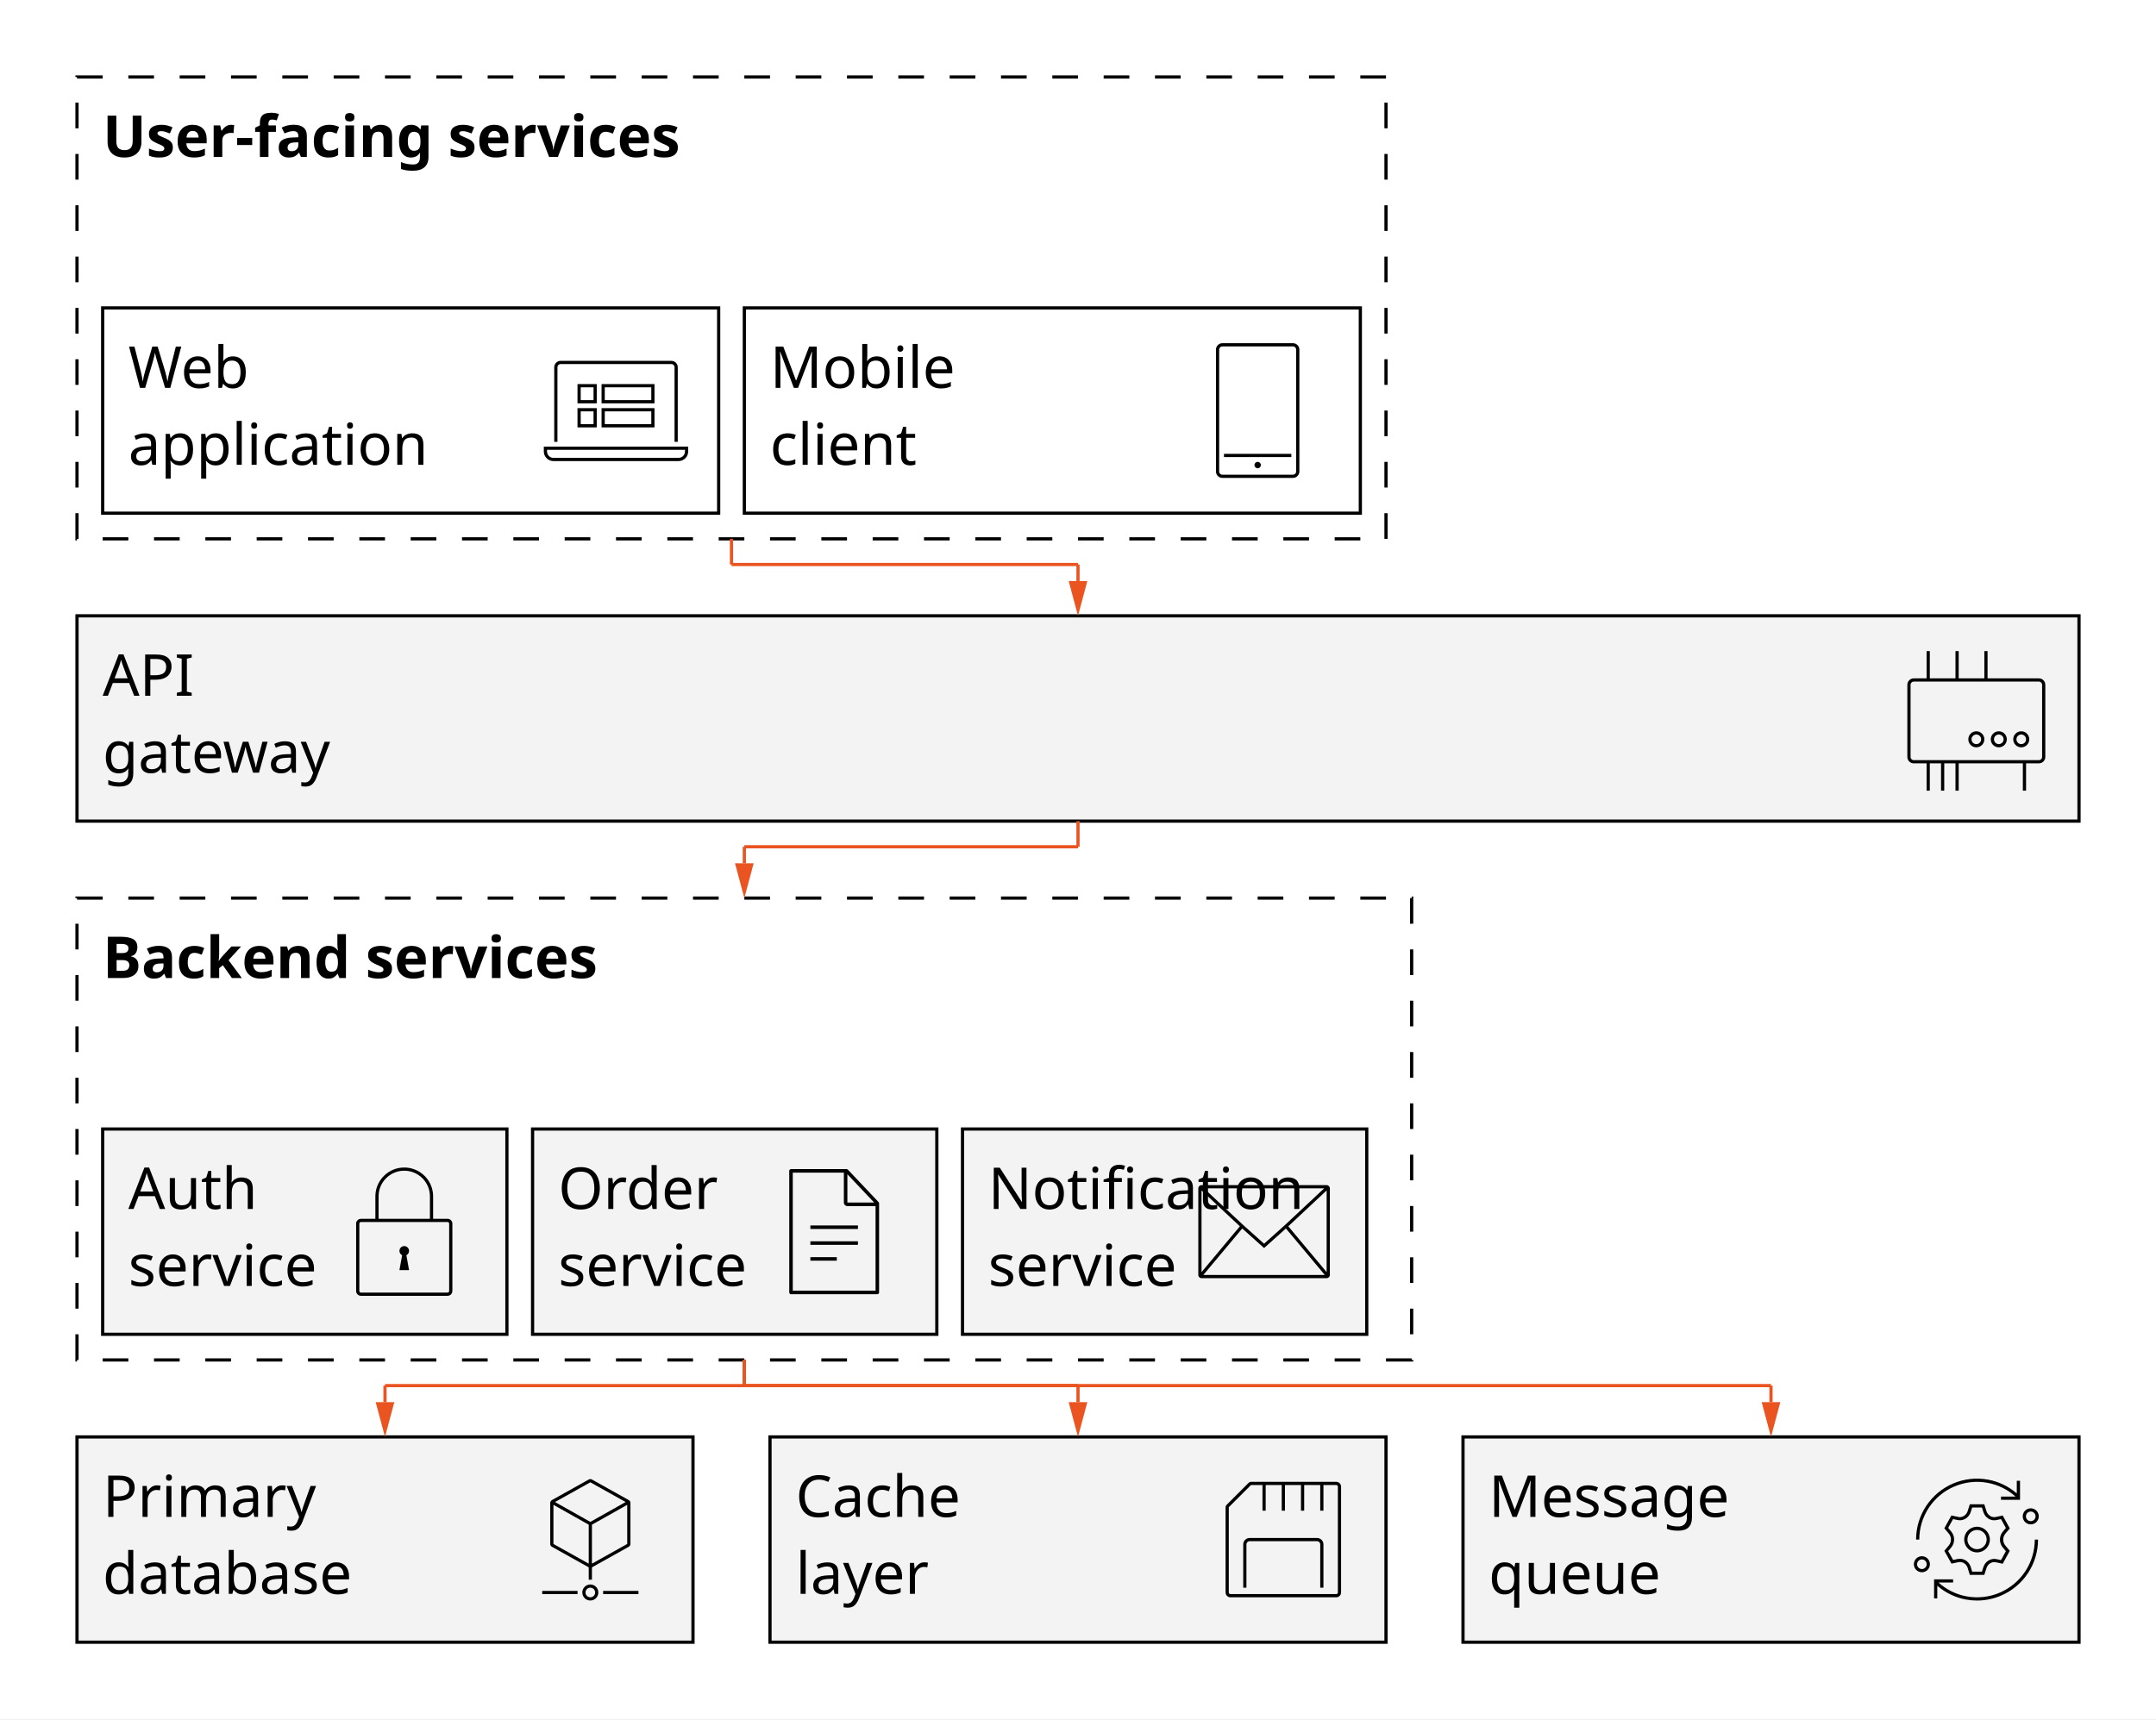
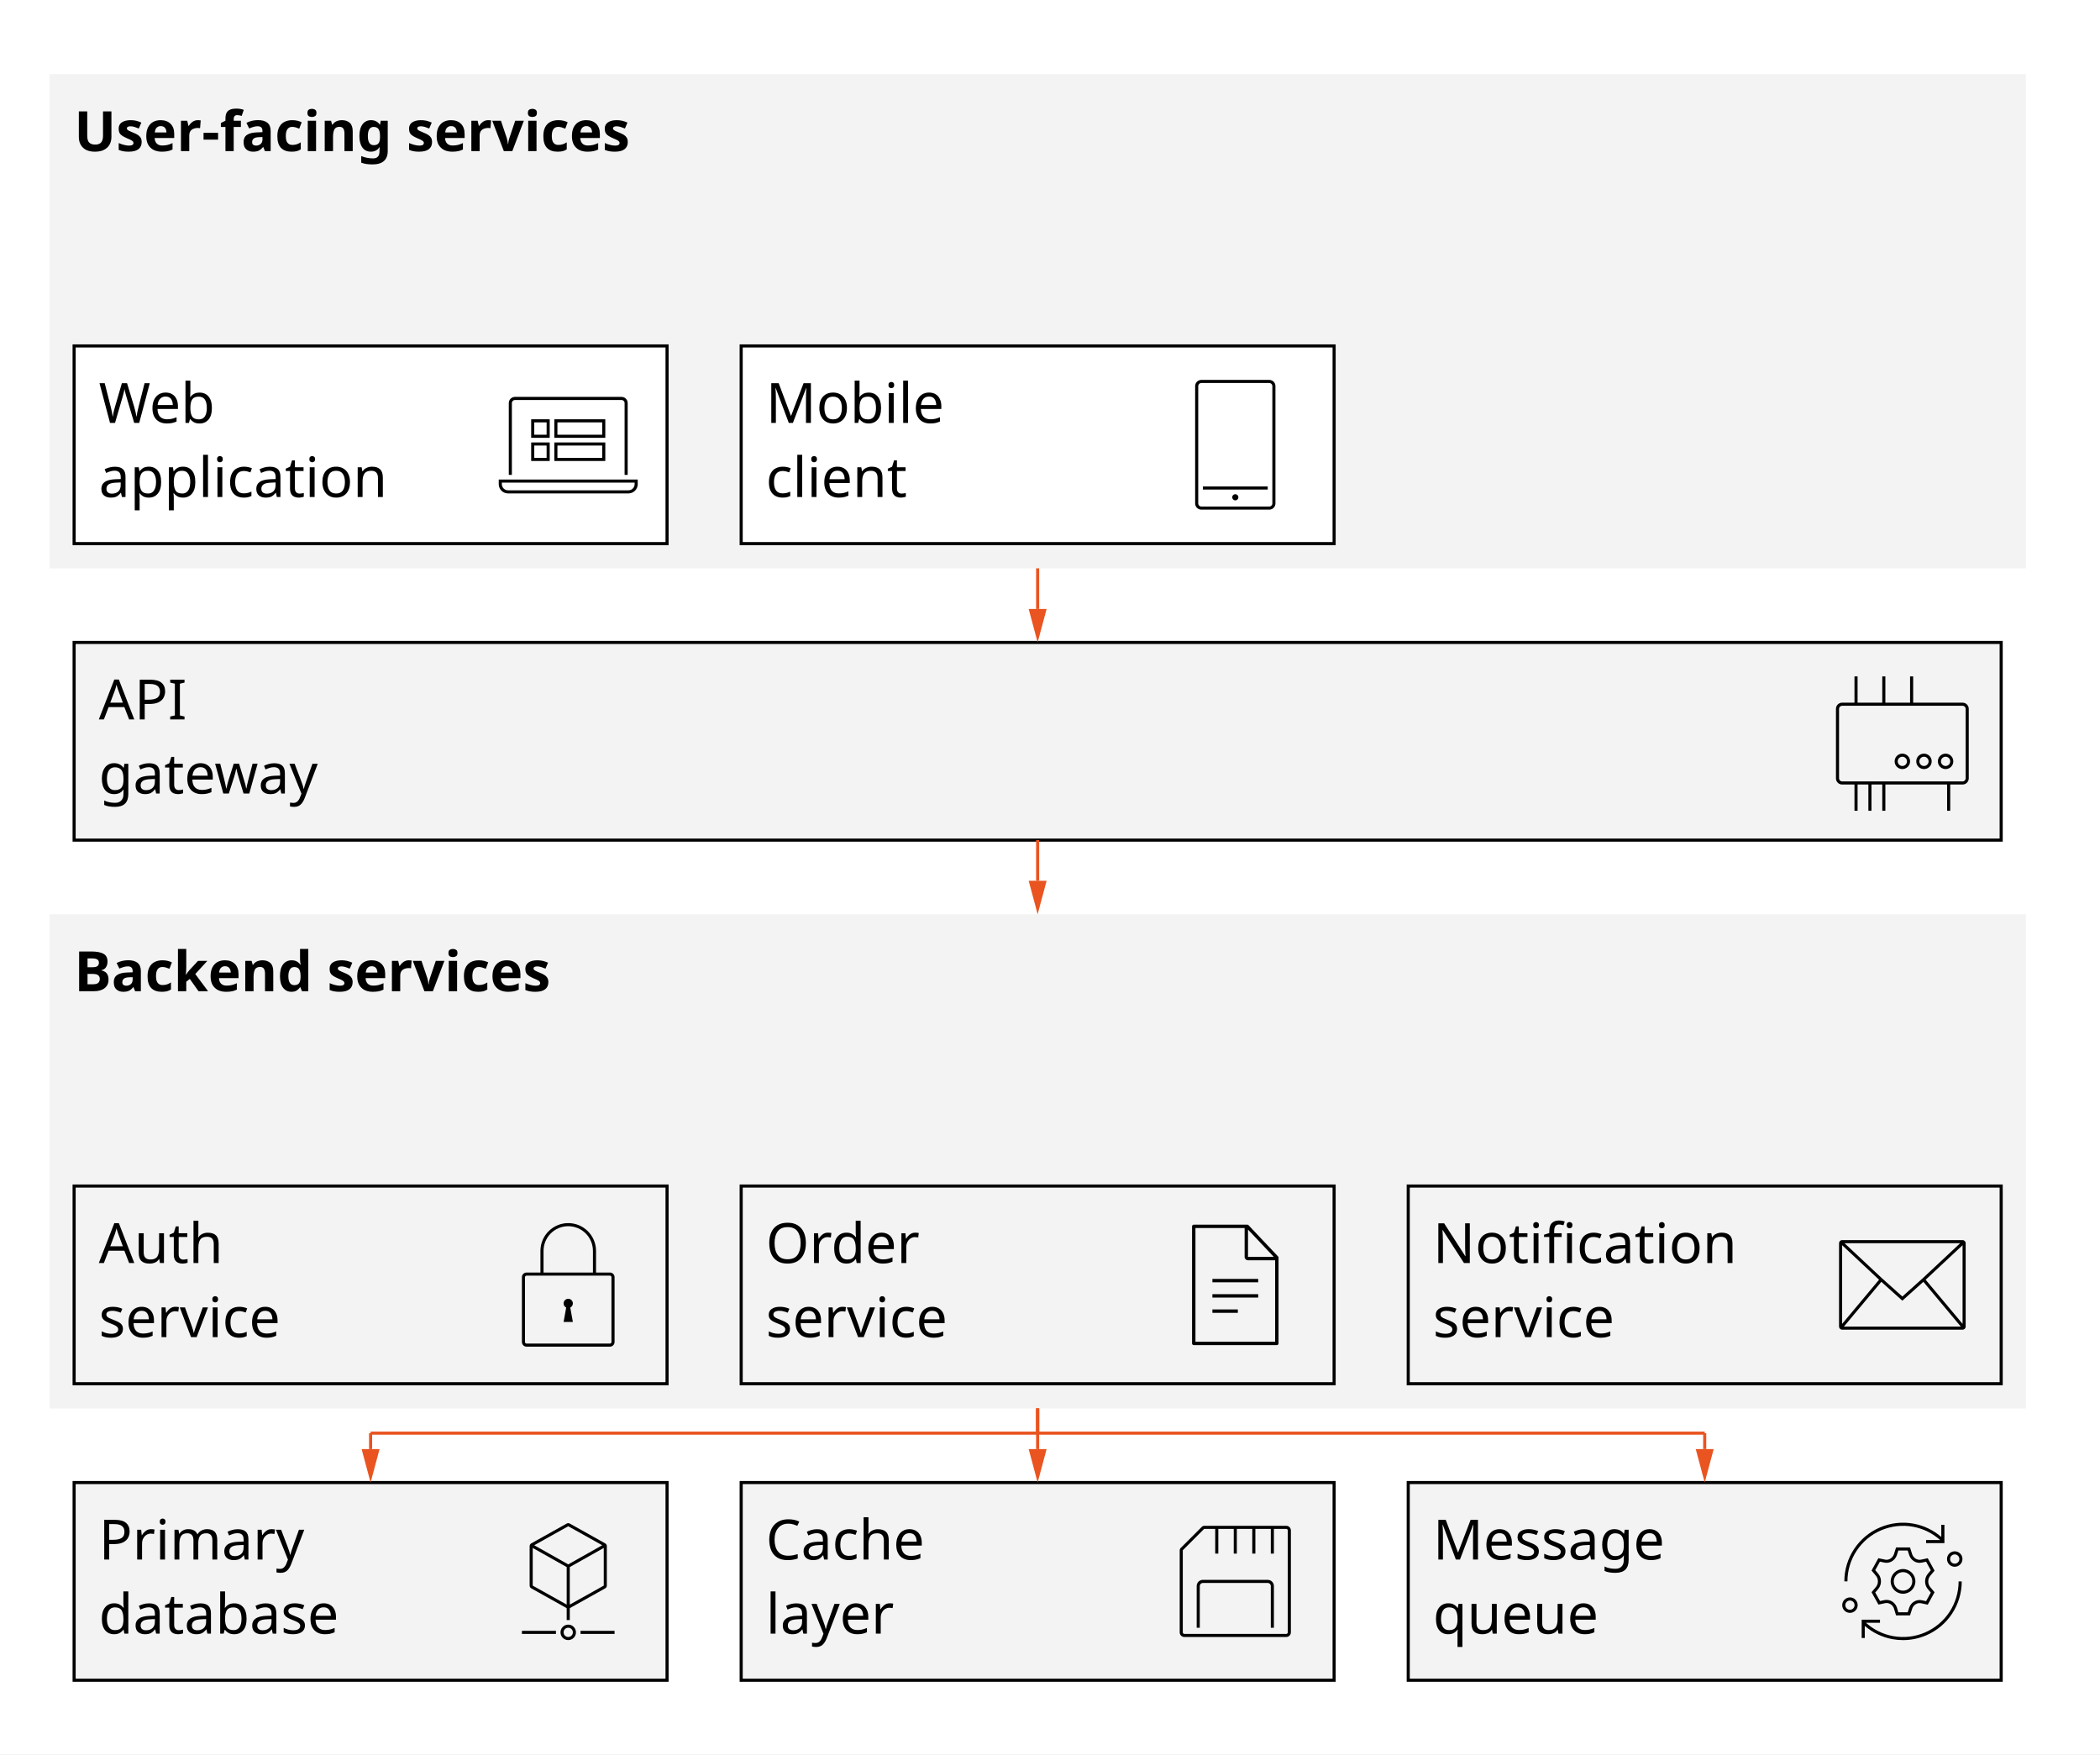
- <svg xmlns="http://www.w3.org/2000/svg" width="672" height="536" viewBox="0 0 672 536" xml:space="preserve">
-   <rect width="672" height="536" fill="#FFFFFF" />
+ <svg xmlns="http://www.w3.org/2000/svg" width="680" height="568" viewBox="0 0 680 568" xml:space="preserve">
+   <rect width="680" height="568" fill="#FFFFFF" />
  <g data-component-id="frontend">
-     <rect x="24" y="24" width="408" height="144" fill="#FFFFFF" stroke="#000000" stroke-width="1" stroke-miterlimit="10" stroke-dasharray="8 8" />
+     <rect x="16" y="24" width="640" height="160" fill="#F3F3F3" stroke="none" stroke-width="1" stroke-miterlimit="10" />
    <text font-family="Ubuntu Sans">
-       <tspan x="32" y="48.92" font-size="18" font-weight="700" fill="#000000">User-facing services</tspan>
+       <tspan x="24" y="48.92" font-size="18" font-weight="700" fill="#000000">User-facing services</tspan>
    </text>
  </g>
  <g data-component-id="_auto_frontend_1">
-     <rect x="32" y="96" width="192" height="64" fill="#FFFFFF" stroke="#000000" stroke-width="1" stroke-miterlimit="10" />
+     <rect x="24" y="112" width="192" height="64" fill="#FFFFFF" stroke="#000000" stroke-width="1" stroke-miterlimit="10" />
    <text font-family="Ubuntu Sans">
-       <tspan x="40" y="120.92" font-size="18" font-weight="400" fill="#000000">Web</tspan>
-       <tspan x="40" y="144.92" font-size="18" font-weight="400" fill="#000000">application</tspan>
+       <tspan x="32" y="136.92" font-size="18" font-weight="400" fill="#000000">Web</tspan>
+       <tspan x="32" y="160.92" font-size="18" font-weight="400" fill="#000000">application</tspan>
    </text>
-     <g class="dg-icon" transform="translate(168 104)">
+     <g class="dg-icon" transform="translate(160 120)">
      <path fill-rule="evenodd" clip-rule="evenodd" d="M18 29.25H12V23.25H18V29.25ZM13 28.25H17V24.25H13V28.25Z" fill="#000000" />
      <path fill-rule="evenodd" clip-rule="evenodd" d="M36 21.75H19.5V15.75H36V21.75ZM20.5 20.75H35V16.75H20.5V20.75Z" fill="#000000" />
      <path fill-rule="evenodd" clip-rule="evenodd" d="M36 29.25H19.5V23.25H36V29.25ZM20.5 28.25H35V24.25H20.5V28.25Z" fill="#000000" />
      <path fill-rule="evenodd" clip-rule="evenodd" d="M18 21.75H12V15.75H18V21.75ZM13 20.75H17V16.75H13V20.75Z" fill="#000000" />
      <path fill-rule="evenodd" clip-rule="evenodd" d="M46.5 36.75C46.5 38.355 45.239 39.666 43.654 39.746L43.5 39.75H4.5L4.346 39.746C2.812 39.668 1.582 38.438 1.504 36.904L1.5 36.75V35.25H46.5V36.75ZM2.5 36.75C2.5 37.855 3.395 38.75 4.5 38.75H43.5C44.605 38.75 45.5 37.855 45.5 36.75V36.25H2.5V36.75Z" fill="#000000" />
      <path d="M41.25 8.5C42.355 8.5 43.25 9.395 43.25 10.5V33.75H42.25V10.5C42.25 9.948 41.802 9.5 41.25 9.5H6.75C6.198 9.5 5.75 9.948 5.75 10.5V33.75H4.75V10.5C4.75 9.395 5.645 8.5 6.75 8.5H41.25Z" fill="#000000" />
    </g>
  </g>
  <g data-component-id="_auto_frontend_2">
-     <rect x="232" y="96" width="192" height="64" fill="#FFFFFF" stroke="#000000" stroke-width="1" stroke-miterlimit="10" />
+     <rect x="240" y="112" width="192" height="64" fill="#FFFFFF" stroke="#000000" stroke-width="1" stroke-miterlimit="10" />
    <text font-family="Ubuntu Sans">
-       <tspan x="240" y="120.92" font-size="18" font-weight="400" fill="#000000">Mobile</tspan>
-       <tspan x="240" y="144.92" font-size="18" font-weight="400" fill="#000000">client</tspan>
+       <tspan x="248" y="136.92" font-size="18" font-weight="400" fill="#000000">Mobile</tspan>
+       <tspan x="248" y="160.92" font-size="18" font-weight="400" fill="#000000">client</tspan>
    </text>
-     <g class="dg-icon" transform="translate(368 104)">
+     <g class="dg-icon" transform="translate(376 120)">
      <path fill-rule="evenodd" clip-rule="evenodd" d="M35 3C36.105 3 37 3.895 37 5V43C37 44.036 36.213 44.887 35.204 44.989L35 45H13L12.796 44.989C11.854 44.894 11.106 44.146 11.011 43.204L11 43V5C11 3.895 11.895 3 13 3H35ZM13 4C12.448 4 12 4.448 12 5V43C12 43.552 12.448 44 13 44H35C35.552 44 36 43.552 36 43V5C36 4.448 35.552 4 35 4H13Z" fill="#000000" />
      <path d="M24 40C24.552 40 25 40.448 25 41C25 41.552 24.552 42 24 42C23.448 42 23 41.552 23 41C23 40.448 23.448 40 24 40Z" fill="#000000" />
      <path d="M34.5 38.5H13.5V37.5H34.5V38.5Z" fill="#000000" />
    </g>
  </g>
  <g data-component-id="gateway">
-     <rect x="24" y="192" width="624" height="64" fill="#F3F3F3" stroke="#000000" stroke-width="1" stroke-miterlimit="10" />
+     <rect x="24" y="208" width="624" height="64" fill="#F3F3F3" stroke="#000000" stroke-width="1" stroke-miterlimit="10" />
    <text font-family="Ubuntu Sans">
-       <tspan x="32" y="216.92" font-size="18" font-weight="400" fill="#000000">API</tspan>
-       <tspan x="32" y="240.92" font-size="18" font-weight="400" fill="#000000">gateway</tspan>
+       <tspan x="32" y="232.92" font-size="18" font-weight="400" fill="#000000">API</tspan>
+       <tspan x="32" y="256.92" font-size="18" font-weight="400" fill="#000000">gateway</tspan>
    </text>
-     <g class="dg-icon" transform="translate(592 200)">
+     <g class="dg-icon" transform="translate(592 216)">
      <path fill-rule="evenodd" clip-rule="evenodd" d="M38 28C39.381 28 40.5 29.119 40.5 30.5C40.5 31.881 39.381 33 38 33C36.619 33 35.5 31.881 35.5 30.5C35.5 29.119 36.619 28 38 28ZM38 29C37.172 29 36.5 29.672 36.5 30.5C36.5 31.328 37.172 32 38 32C38.828 32 39.5 31.328 39.5 30.5C39.5 29.672 38.828 29 38 29Z" fill="#000000" />
      <path fill-rule="evenodd" clip-rule="evenodd" d="M24 28C25.381 28 26.5 29.119 26.5 30.5C26.5 31.881 25.381 33 24 33C22.619 33 21.5 31.881 21.5 30.5C21.5 29.119 22.619 28 24 28ZM24 29C23.172 29 22.5 29.672 22.5 30.5C22.5 31.328 23.172 32 24 32C24.828 32 25.5 31.328 25.5 30.5C25.5 29.672 24.828 29 24 29Z" fill="#000000" />
      <path fill-rule="evenodd" clip-rule="evenodd" d="M31 28C32.381 28 33.5 29.119 33.5 30.5C33.5 31.881 32.381 33 31 33C29.619 33 28.5 31.881 28.5 30.5C28.5 29.119 29.619 28 31 28ZM31 29C30.172 29 29.5 29.672 29.5 30.5C29.5 31.328 30.172 32 31 32C31.828 32 32.5 31.328 32.5 30.5C32.5 29.672 31.828 29 31 29Z" fill="#000000" />
      <path fill-rule="evenodd" clip-rule="evenodd" d="M9.5 11.5H17.5V3H18.5V11.5H26.5V3H27.5V11.5H43.5C44.605 11.5 45.5 12.395 45.5 13.5V36C45.5 37.105 44.605 38 43.5 38H39.5V46.5H38.5V38H18.5V46.5H17.5V38H14V46.5H13V38H9.5V46.5H8.5V38H4.5C3.395 38 2.5 37.105 2.5 36V13.5C2.5 12.395 3.395 11.5 4.5 11.5H8.5V3H9.5V11.5ZM4.5 12.5C3.948 12.5 3.5 12.948 3.5 13.5V36C3.5 36.552 3.948 37 4.5 37H43.5C44.052 37 44.5 36.552 44.5 36V13.5C44.5 12.948 44.052 12.5 43.5 12.5H4.5Z" fill="#000000" />
    </g>
  </g>
  <g data-component-id="services">
-     <rect x="24" y="280" width="416" height="144" fill="#FFFFFF" stroke="#000000" stroke-width="1" stroke-miterlimit="10" stroke-dasharray="8 8" />
+     <rect x="16" y="296" width="640" height="160" fill="#F3F3F3" stroke="none" stroke-width="1" stroke-miterlimit="10" />
    <text font-family="Ubuntu Sans">
-       <tspan x="32" y="304.92" font-size="18" font-weight="700" fill="#000000">Backend services</tspan>
+       <tspan x="24" y="320.92" font-size="18" font-weight="700" fill="#000000">Backend services</tspan>
    </text>
  </g>
  <g data-component-id="_auto_services_3">
-     <rect x="32" y="352" width="126" height="64" fill="#F3F3F3" stroke="#000000" stroke-width="1" stroke-miterlimit="10" />
+     <rect x="24" y="384" width="192" height="64" fill="#F3F3F3" stroke="#000000" stroke-width="1" stroke-miterlimit="10" />
    <text font-family="Ubuntu Sans">
-       <tspan x="40" y="376.92" font-size="18" font-weight="400" fill="#000000">Auth</tspan>
-       <tspan x="40" y="400.92" font-size="18" font-weight="400" fill="#000000">service</tspan>
+       <tspan x="32" y="408.92" font-size="18" font-weight="400" fill="#000000">Auth</tspan>
+       <tspan x="32" y="432.92" font-size="18" font-weight="400" fill="#000000">service</tspan>
    </text>
-     <g class="dg-icon" transform="translate(102 360)">
+     <g class="dg-icon" transform="translate(160 392)">
      <path d="M24 28.5C24.828 28.5 25.5 29.172 25.5 30C25.5 30.591 25.157 31.099 24.661 31.344L25.5 36H22.5L23.338 31.344C22.842 31.099 22.5 30.59 22.5 30C22.5 29.172 23.172 28.5 24 28.5Z" fill="#000000" />
      <path fill-rule="evenodd" clip-rule="evenodd" d="M24 4C28.971 4 33 8.029 33 13V20H37.5L37.653 20.008C38.41 20.085 39 20.723 39 21.5V42.5C39 43.277 38.41 43.915 37.653 43.992L37.5 44H10.5C9.672 44 9 43.328 9 42.5V21.5C9 20.672 9.672 20 10.5 20H15V13L15.012 12.537C15.253 7.782 19.185 4 24 4ZM10.5 21C10.224 21 10 21.224 10 21.5V42.5C10 42.776 10.224 43 10.5 43H37.5C37.776 43 38 42.776 38 42.5V21.5C38 21.224 37.776 21 37.5 21H10.5ZM24 5C19.582 5 16 8.582 16 13V20H32V13C32 8.582 28.418 5 24 5Z" fill="#000000" />
    </g>
  </g>
  <g data-component-id="_auto_services_4">
-     <rect x="166" y="352" width="126" height="64" fill="#F3F3F3" stroke="#000000" stroke-width="1" stroke-miterlimit="10" />
+     <rect x="240" y="384" width="192" height="64" fill="#F3F3F3" stroke="#000000" stroke-width="1" stroke-miterlimit="10" />
    <text font-family="Ubuntu Sans">
-       <tspan x="174" y="376.92" font-size="18" font-weight="400" fill="#000000">Order</tspan>
-       <tspan x="174" y="400.92" font-size="18" font-weight="400" fill="#000000">service</tspan>
+       <tspan x="248" y="408.92" font-size="18" font-weight="400" fill="#000000">Order</tspan>
+       <tspan x="248" y="432.92" font-size="18" font-weight="400" fill="#000000">service</tspan>
    </text>
-     <g class="dg-icon" transform="translate(236 360)">
+     <g class="dg-icon" transform="translate(376 392)">
      <path d="M24.823 33.049H16.588V31.951H24.823V33.049Z" fill="#000000" />
      <path d="M31.411 28.107H16.588V27.01H31.411V28.107Z" fill="#000000" />
      <path d="M31.411 23.166H16.588V22.068H31.411V23.166Z" fill="#000000" />
      <path fill-rule="evenodd" clip-rule="evenodd" d="M27.881 4.5C28.032 4.5 28.177 4.562 28.28 4.672L37.85 14.795C37.946 14.897 38 15.032 38 15.172V42.951L37.989 43.062C37.945 43.276 37.776 43.445 37.562 43.489L37.451 43.5H10.549C10.284 43.5 10.062 43.312 10.011 43.062L10 42.951V5.049C10 4.746 10.246 4.5 10.549 4.5H27.881ZM11.098 42.402H36.902V16.029H28.117C27.511 16.029 27.02 15.537 27.02 14.931V5.598H11.098V42.402ZM28.117 14.931H36.467L28.117 6.098V14.931Z" fill="#000000" />
    </g>
  </g>
  <g data-component-id="_auto_services_5">
-     <rect x="300" y="352" width="126" height="64" fill="#F3F3F3" stroke="#000000" stroke-width="1" stroke-miterlimit="10" />
+     <rect x="456" y="384" width="192" height="64" fill="#F3F3F3" stroke="#000000" stroke-width="1" stroke-miterlimit="10" />
    <text font-family="Ubuntu Sans">
-       <tspan x="308" y="376.92" font-size="18" font-weight="400" fill="#000000">Notification</tspan>
-       <tspan x="308" y="400.92" font-size="18" font-weight="400" fill="#000000">service</tspan>
+       <tspan x="464" y="408.92" font-size="18" font-weight="400" fill="#000000">Notification</tspan>
+       <tspan x="464" y="432.92" font-size="18" font-weight="400" fill="#000000">service</tspan>
    </text>
-     <g class="dg-icon" transform="translate(370 360)">
+     <g class="dg-icon" transform="translate(592 392)">
      <path fill-rule="evenodd" clip-rule="evenodd" d="M44.5 37.5C44.5 38.052 44.052 38.5 43.5 38.5H4.5C3.948 38.5 3.5 38.052 3.5 37.5V10.5C3.5 9.948 3.948 9.5 4.5 9.5H43.5C44.052 9.5 44.5 9.948 44.5 10.5V37.5ZM24.334 28.811L24 29.11L17.194 23.01L5.071 37.5H42.929L30.805 23.01L24.334 28.811ZM4.5 36.622L16.455 22.334L4.5 11.152V36.622ZM31.544 22.334L43.5 36.622V11.152L31.544 22.334ZM17.476 21.92L24 27.767L30.523 21.92L42.733 10.5H5.267L17.476 21.92Z" fill="#000000" />
    </g>
  </g>
  <g data-component-id="database">
-     <rect x="24" y="448" width="192" height="64" fill="#F3F3F3" stroke="#000000" stroke-width="1" stroke-miterlimit="10" />
+     <rect x="24" y="480" width="192" height="64" fill="#F3F3F3" stroke="#000000" stroke-width="1" stroke-miterlimit="10" />
    <text font-family="Ubuntu Sans">
-       <tspan x="32" y="472.92" font-size="18" font-weight="400" fill="#000000">Primary</tspan>
-       <tspan x="32" y="496.92" font-size="18" font-weight="400" fill="#000000">database</tspan>
+       <tspan x="32" y="504.92" font-size="18" font-weight="400" fill="#000000">Primary</tspan>
+       <tspan x="32" y="528.92" font-size="18" font-weight="400" fill="#000000">database</tspan>
    </text>
-     <g class="dg-icon" transform="translate(160 456)">
+     <g class="dg-icon" transform="translate(160 488)">
      <path fill-rule="evenodd" clip-rule="evenodd" d="M35.988 11.699C36.304 11.876 36.5 12.21 36.5 12.572V25.369C36.5 25.732 36.304 26.066 35.988 26.242L24 32.941L12.012 26.242C11.696 26.066 11.5 25.732 11.5 25.369V12.572C11.5 12.21 11.696 11.876 12.012 11.699L23.512 5.273C23.815 5.103 24.185 5.103 24.488 5.273L35.988 11.699ZM12.5 25.368L23.5 31.515V19.361L12.5 13.166V25.368ZM24.5 19.361V31.515L35.5 25.368V13.167L24.5 19.361ZM12.992 12.297L24 18.494L35.007 12.297L24 6.146L12.992 12.297Z" fill="#000000" />
      <path d="M20.032 40C20.012 40.164 20 40.331 20 40.5C20 40.669 20.012 40.836 20.032 41H9V40H20.032Z" fill="#000000" />
      <path d="M39 40V41H27.968C27.988 40.836 28 40.669 28 40.5C28 40.331 27.988 40.164 27.968 40H39Z" fill="#000000" />
      <path d="M24.5 36.531C24.336 36.511 24.169 36.5 24 36.5C23.831 36.5 23.664 36.511 23.5 36.531V32H24.5V36.531Z" fill="#000000" />
      <path fill-rule="evenodd" clip-rule="evenodd" d="M24 38C25.381 38 26.5 39.119 26.5 40.5C26.5 41.881 25.381 43 24 43C22.619 43 21.5 41.881 21.5 40.5C21.5 39.119 22.619 38 24 38ZM24 39C23.172 39 22.5 39.672 22.5 40.5C22.5 41.328 23.172 42 24 42C24.828 42 25.5 41.328 25.5 40.5C25.5 39.672 24.828 39 24 39Z" fill="#000000" />
    </g>
  </g>
  <g data-component-id="cache">
-     <rect x="240" y="448" width="192" height="64" fill="#F3F3F3" stroke="#000000" stroke-width="1" stroke-miterlimit="10" />
+     <rect x="240" y="480" width="192" height="64" fill="#F3F3F3" stroke="#000000" stroke-width="1" stroke-miterlimit="10" />
    <text font-family="Ubuntu Sans">
-       <tspan x="248" y="472.92" font-size="18" font-weight="400" fill="#000000">Cache</tspan>
-       <tspan x="248" y="496.92" font-size="18" font-weight="400" fill="#000000">layer</tspan>
+       <tspan x="248" y="504.92" font-size="18" font-weight="400" fill="#000000">Cache</tspan>
+       <tspan x="248" y="528.92" font-size="18" font-weight="400" fill="#000000">layer</tspan>
    </text>
-     <g class="dg-icon" transform="translate(376 456)">
+     <g class="dg-icon" transform="translate(376 488)">
      <path d="M34.5 23.5C35.605 23.5 36.5 24.395 36.5 25.5V39H35.5V25.5C35.5 24.948 35.052 24.5 34.5 24.5H13.5C12.948 24.5 12.5 24.948 12.5 25.5V39H11.5V25.5C11.5 24.395 12.395 23.5 13.5 23.5H34.5Z" fill="#000000" />
      <path fill-rule="evenodd" clip-rule="evenodd" d="M40.5 6C41.328 6 42 6.672 42 7.5V40.5C42 41.328 41.328 42 40.5 42H7.5C6.672 42 6 41.328 6 40.5V13.914C6 13.682 6.081 13.458 6.227 13.28L6.293 13.207L13.207 6.293C13.395 6.105 13.649 6 13.914 6H40.5ZM7 13.914V40.5C7 40.776 7.224 41 7.5 41H40.5C40.776 41 41 40.776 41 40.5V7.5C41 7.224 40.776 7 40.5 7H36.5V15H35.5V7H30.5V15H29.5V7H24.5V15H23.5V7H18.5V15H17.5V7H13.914L7 13.914Z" fill="#000000" />
    </g>
  </g>
  <g data-component-id="queue">
-     <rect x="456" y="448" width="192" height="64" fill="#F3F3F3" stroke="#000000" stroke-width="1" stroke-miterlimit="10" />
+     <rect x="456" y="480" width="192" height="64" fill="#F3F3F3" stroke="#000000" stroke-width="1" stroke-miterlimit="10" />
    <text font-family="Ubuntu Sans">
-       <tspan x="464" y="472.92" font-size="18" font-weight="400" fill="#000000">Message</tspan>
-       <tspan x="464" y="496.92" font-size="18" font-weight="400" fill="#000000">queue</tspan>
+       <tspan x="464" y="504.92" font-size="18" font-weight="400" fill="#000000">Message</tspan>
+       <tspan x="464" y="528.92" font-size="18" font-weight="400" fill="#000000">queue</tspan>
    </text>
-     <g class="dg-icon" transform="translate(592 456)">
+     <g class="dg-icon" transform="translate(592 488)">
      <path d="M42.22 24C42.22 27.54 41.19 30.96 39.25 33.91C37.3 36.86 34.56 39.15 31.31 40.55C28.06 41.94 24.51 42.34 21.03 41.72C17.73 41.13 14.7 39.63 12.22 37.4H16.76V36.4H10.83V42.33H11.83V38.4C14.4 40.62 17.49 42.11 20.85 42.71C21.97 42.91 23.11 43.01 24.24 43.01C26.79 43.01 29.33 42.49 31.71 41.47C35.14 40 38.04 37.58 40.09 34.47C42.14 31.36 43.23 27.74 43.23 24.01H42.23L42.22 24Z" fill="#000000" />
      <path d="M36.61 5.68V9.61C34.05 7.41 30.97 5.92 27.64 5.31C23.97 4.64 20.21 5.06 16.77 6.52C13.33 7.99 10.43 10.41 8.37 13.52C6.31 16.64 5.22 20.27 5.22 24H6.22C6.22 20.46 7.25 17.03 9.2 14.08C11.15 11.13 13.9 8.83 17.16 7.45C20.42 6.07 23.98 5.66 27.46 6.3C30.74 6.9 33.76 8.39 36.23 10.61H31.69V11.61H37.62V5.68H36.62H36.61Z" fill="#000000" />
      <path d="M40.96 19.26C39.58 19.26 38.46 18.14 38.46 16.76C38.46 15.38 39.58 14.26 40.96 14.26C42.34 14.26 43.46 15.38 43.46 16.76C43.46 18.14 42.34 19.26 40.96 19.26ZM40.96 15.26C40.13 15.26 39.46 15.93 39.46 16.76C39.46 17.59 40.13 18.26 40.96 18.26C41.79 18.26 42.46 17.59 42.46 16.76C42.46 15.93 41.79 15.26 40.96 15.26Z" fill="#000000" />
      <path d="M7.03 34.19C5.65 34.19 4.53 33.07 4.53 31.69C4.53 30.31 5.65 29.19 7.03 29.19C8.41 29.19 9.53 30.31 9.53 31.69C9.53 33.07 8.41 34.19 7.03 34.19ZM7.03 30.19C6.2 30.19 5.53 30.86 5.53 31.69C5.53 32.52 6.2 33.19 7.03 33.19C7.86 33.19 8.53 32.52 8.53 31.69C8.53 30.86 7.86 30.19 7.03 30.19Z" fill="#000000" />
      <path d="M26.47 35H21.96L21.23 32.62C21.02 32.11 20.63 31.65 20.16 31.36C19.62 31.03 18.99 30.92 18.39 31.05L16.26 31.51L14.02 27.5L15.42 25.84C15.85 25.33 16.09 24.67 16.09 23.99C16.09 23.31 15.85 22.65 15.42 22.14L14.02 20.49L16.23 16.49L18.61 16.99C19.13 17.05 19.66 16.93 20.13 16.64C20.66 16.31 21.07 15.8 21.28 15.18L21.97 13.01H26.48L27.15 15.13C27.35 15.77 27.77 16.31 28.32 16.65C28.86 16.98 29.49 17.09 30.09 16.96L32.22 16.5L34.43 20.53L33.04 22.18C32.61 22.69 32.38 23.34 32.38 24.02C32.38 24.7 32.62 25.36 33.04 25.86L34.43 27.51L32.22 31.54L30.09 31.08C29.48 30.95 28.85 31.06 28.32 31.39C27.77 31.73 27.36 32.26 27.16 32.91L26.48 35.01L26.47 35ZM22.7 34H25.74L26.19 32.6C26.46 31.73 27.03 30.99 27.79 30.53C28.55 30.07 29.44 29.92 30.29 30.1L31.69 30.4L33.21 27.62L32.26 26.5C31.68 25.81 31.36 24.93 31.36 24.01C31.36 23.09 31.68 22.21 32.26 21.52L33.21 20.39L31.69 17.62L30.29 17.92C29.43 18.1 28.54 17.95 27.79 17.49C27.03 17.03 26.46 16.29 26.19 15.42L25.74 14H22.7L22.25 15.41C21.98 16.28 21.41 17.02 20.65 17.48C19.99 17.88 19.22 18.05 18.47 17.96L18.17 17.91L16.74 17.61L15.22 20.36L16.17 21.48C16.75 22.17 17.08 23.06 17.08 23.98C17.08 24.9 16.77 25.75 16.21 26.43L16.17 26.48L15.22 27.6L16.77 30.36L18.17 30.06C19.02 29.88 19.92 30.03 20.67 30.49C21.32 30.89 21.85 31.51 22.15 32.24L22.26 32.54L22.69 33.99L22.7 34Z" fill="#000000" />
      <path d="M24.22 28C22.01 28 20.22 26.21 20.22 24C20.22 21.79 22.01 20 24.22 20C26.43 20 28.22 21.79 28.22 24C28.22 26.21 26.43 28 24.22 28ZM24.22 21C22.57 21 21.22 22.35 21.22 24C21.22 25.65 22.57 27 24.22 27C25.87 27 27.22 25.65 27.22 24C27.22 22.35 25.87 21 24.22 21Z" fill="#000000" />
    </g>
  </g>
  <g data-component-id="_auto_6">
-     <line x1="228" y1="168" x2="228" y2="176" fill="none" stroke="#E95420" stroke-width="1" stroke-miterlimit="10" />
-     <line x1="228" y1="176" x2="336" y2="176" fill="none" stroke="#E95420" stroke-width="1" stroke-miterlimit="10" />
-     <line x1="336" y1="176" x2="336" y2="181.159" fill="none" stroke="#E95420" stroke-width="1" stroke-miterlimit="10" />
-     <polygon points="333.095,181.159 336,192 338.905,181.159" fill="#E95420" />
+     <line x1="336" y1="184" x2="336" y2="197.159" fill="none" stroke="#E95420" stroke-width="1" stroke-miterlimit="10" />
+     <polygon points="333.095,197.159 336,208 338.905,197.159" fill="#E95420" />
  </g>
  <g data-component-id="_auto_7">
-     <line x1="336" y1="256" x2="336" y2="264" fill="none" stroke="#E95420" stroke-width="1" stroke-miterlimit="10" />
-     <line x1="336" y1="264" x2="232" y2="264" fill="none" stroke="#E95420" stroke-width="1" stroke-miterlimit="10" />
-     <line x1="232" y1="264" x2="232" y2="269.159" fill="none" stroke="#E95420" stroke-width="1" stroke-miterlimit="10" />
-     <polygon points="229.095,269.159 232,280 234.905,269.159" fill="#E95420" />
+     <line x1="336" y1="272" x2="336" y2="285.159" fill="none" stroke="#E95420" stroke-width="1" stroke-miterlimit="10" />
+     <polygon points="333.095,285.159 336,296 338.905,285.159" fill="#E95420" />
  </g>
  <g data-component-id="_auto_8">
-     <line x1="232" y1="424" x2="232" y2="432" fill="none" stroke="#E95420" stroke-width="1" stroke-miterlimit="10" />
-     <line x1="232" y1="432" x2="120" y2="432" fill="none" stroke="#E95420" stroke-width="1" stroke-miterlimit="10" />
-     <line x1="120" y1="432" x2="120" y2="437.159" fill="none" stroke="#E95420" stroke-width="1" stroke-miterlimit="10" />
-     <polygon points="117.095,437.159 120,448 122.905,437.159" fill="#E95420" />
+     <line x1="336" y1="456" x2="336" y2="464" fill="none" stroke="#E95420" stroke-width="1" stroke-miterlimit="10" />
+     <line x1="336" y1="464" x2="120" y2="464" fill="none" stroke="#E95420" stroke-width="1" stroke-miterlimit="10" />
+     <line x1="120" y1="464" x2="120" y2="469.159" fill="none" stroke="#E95420" stroke-width="1" stroke-miterlimit="10" />
+     <polygon points="117.095,469.159 120,480 122.905,469.159" fill="#E95420" />
  </g>
  <g data-component-id="_auto_9">
-     <line x1="232" y1="424" x2="232" y2="432" fill="none" stroke="#E95420" stroke-width="1" stroke-miterlimit="10" />
-     <line x1="232" y1="432" x2="336" y2="432" fill="none" stroke="#E95420" stroke-width="1" stroke-miterlimit="10" />
-     <line x1="336" y1="432" x2="336" y2="437.159" fill="none" stroke="#E95420" stroke-width="1" stroke-miterlimit="10" />
-     <polygon points="333.095,437.159 336,448 338.905,437.159" fill="#E95420" />
+     <line x1="336" y1="456" x2="336" y2="469.159" fill="none" stroke="#E95420" stroke-width="1" stroke-miterlimit="10" />
+     <polygon points="333.095,469.159 336,480 338.905,469.159" fill="#E95420" />
  </g>
  <g data-component-id="_auto_10">
-     <line x1="232" y1="424" x2="232" y2="432" fill="none" stroke="#E95420" stroke-width="1" stroke-miterlimit="10" />
-     <line x1="232" y1="432" x2="552" y2="432" fill="none" stroke="#E95420" stroke-width="1" stroke-miterlimit="10" />
-     <line x1="552" y1="432" x2="552" y2="437.159" fill="none" stroke="#E95420" stroke-width="1" stroke-miterlimit="10" />
-     <polygon points="549.095,437.159 552,448 554.905,437.159" fill="#E95420" />
+     <line x1="336" y1="456" x2="336" y2="464" fill="none" stroke="#E95420" stroke-width="1" stroke-miterlimit="10" />
+     <line x1="336" y1="464" x2="552" y2="464" fill="none" stroke="#E95420" stroke-width="1" stroke-miterlimit="10" />
+     <line x1="552" y1="464" x2="552" y2="469.159" fill="none" stroke="#E95420" stroke-width="1" stroke-miterlimit="10" />
+     <polygon points="549.095,469.159 552,480 554.905,469.159" fill="#E95420" />
  </g>
</svg>
